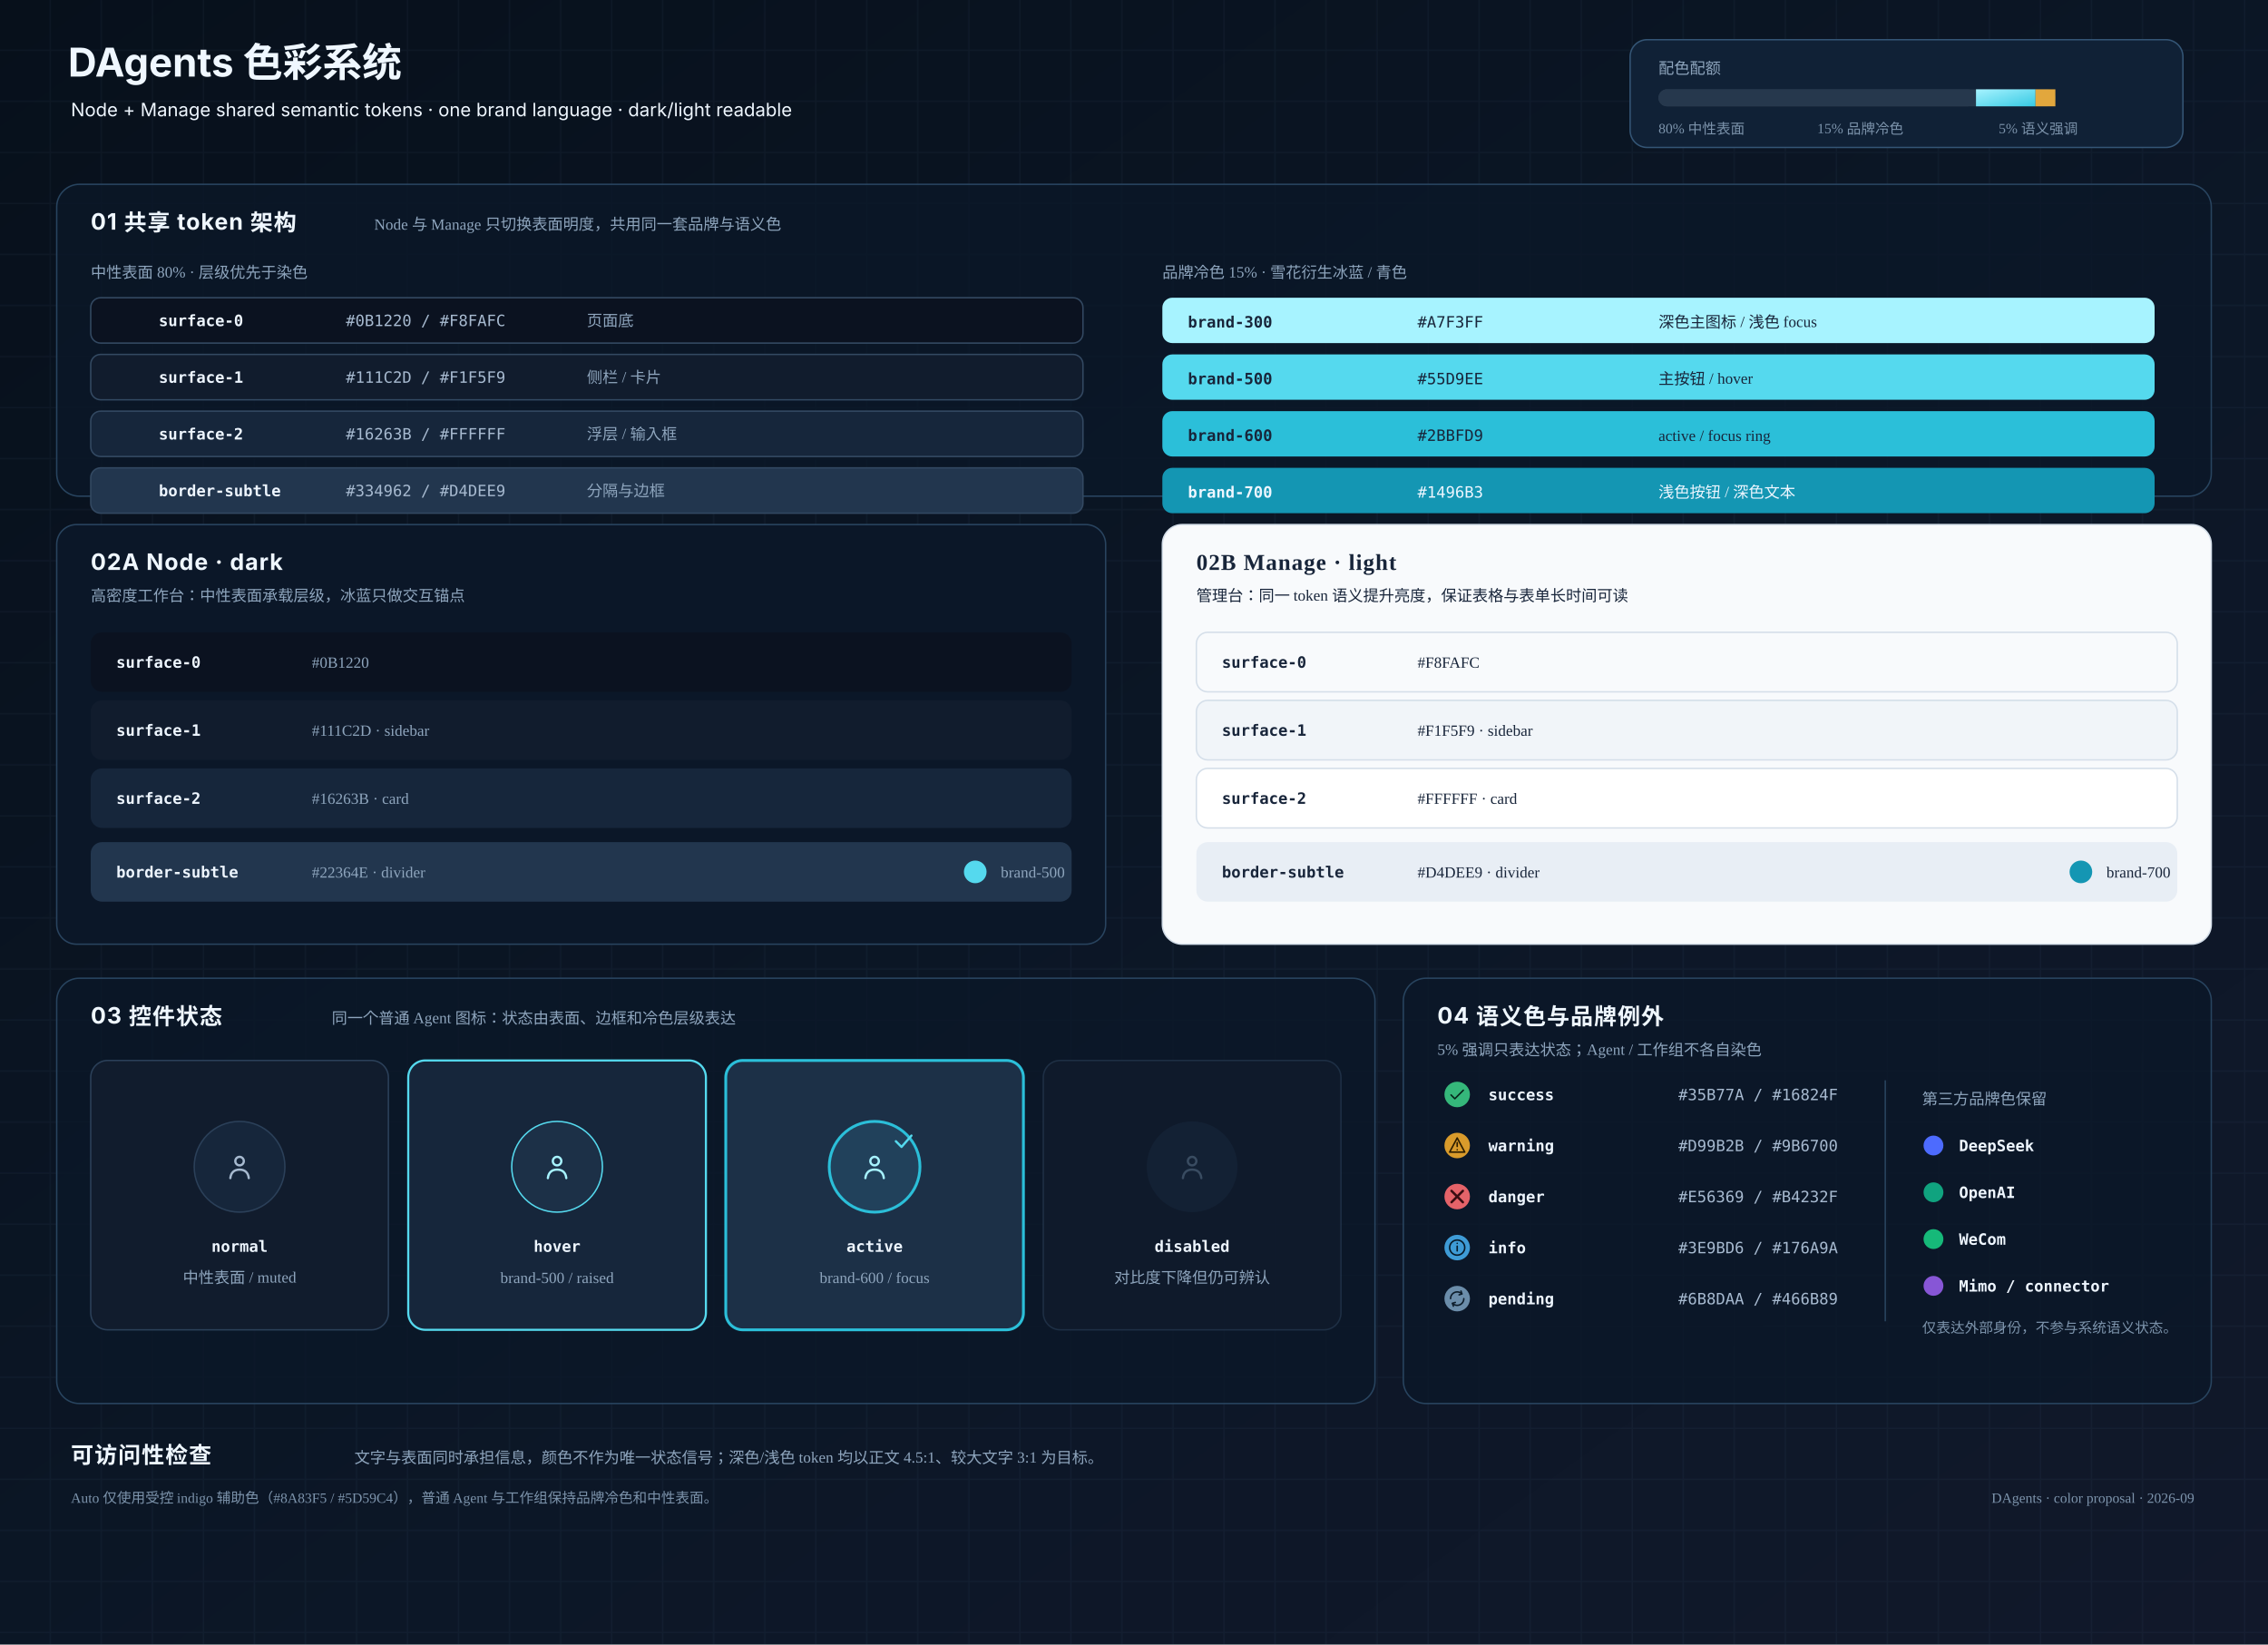
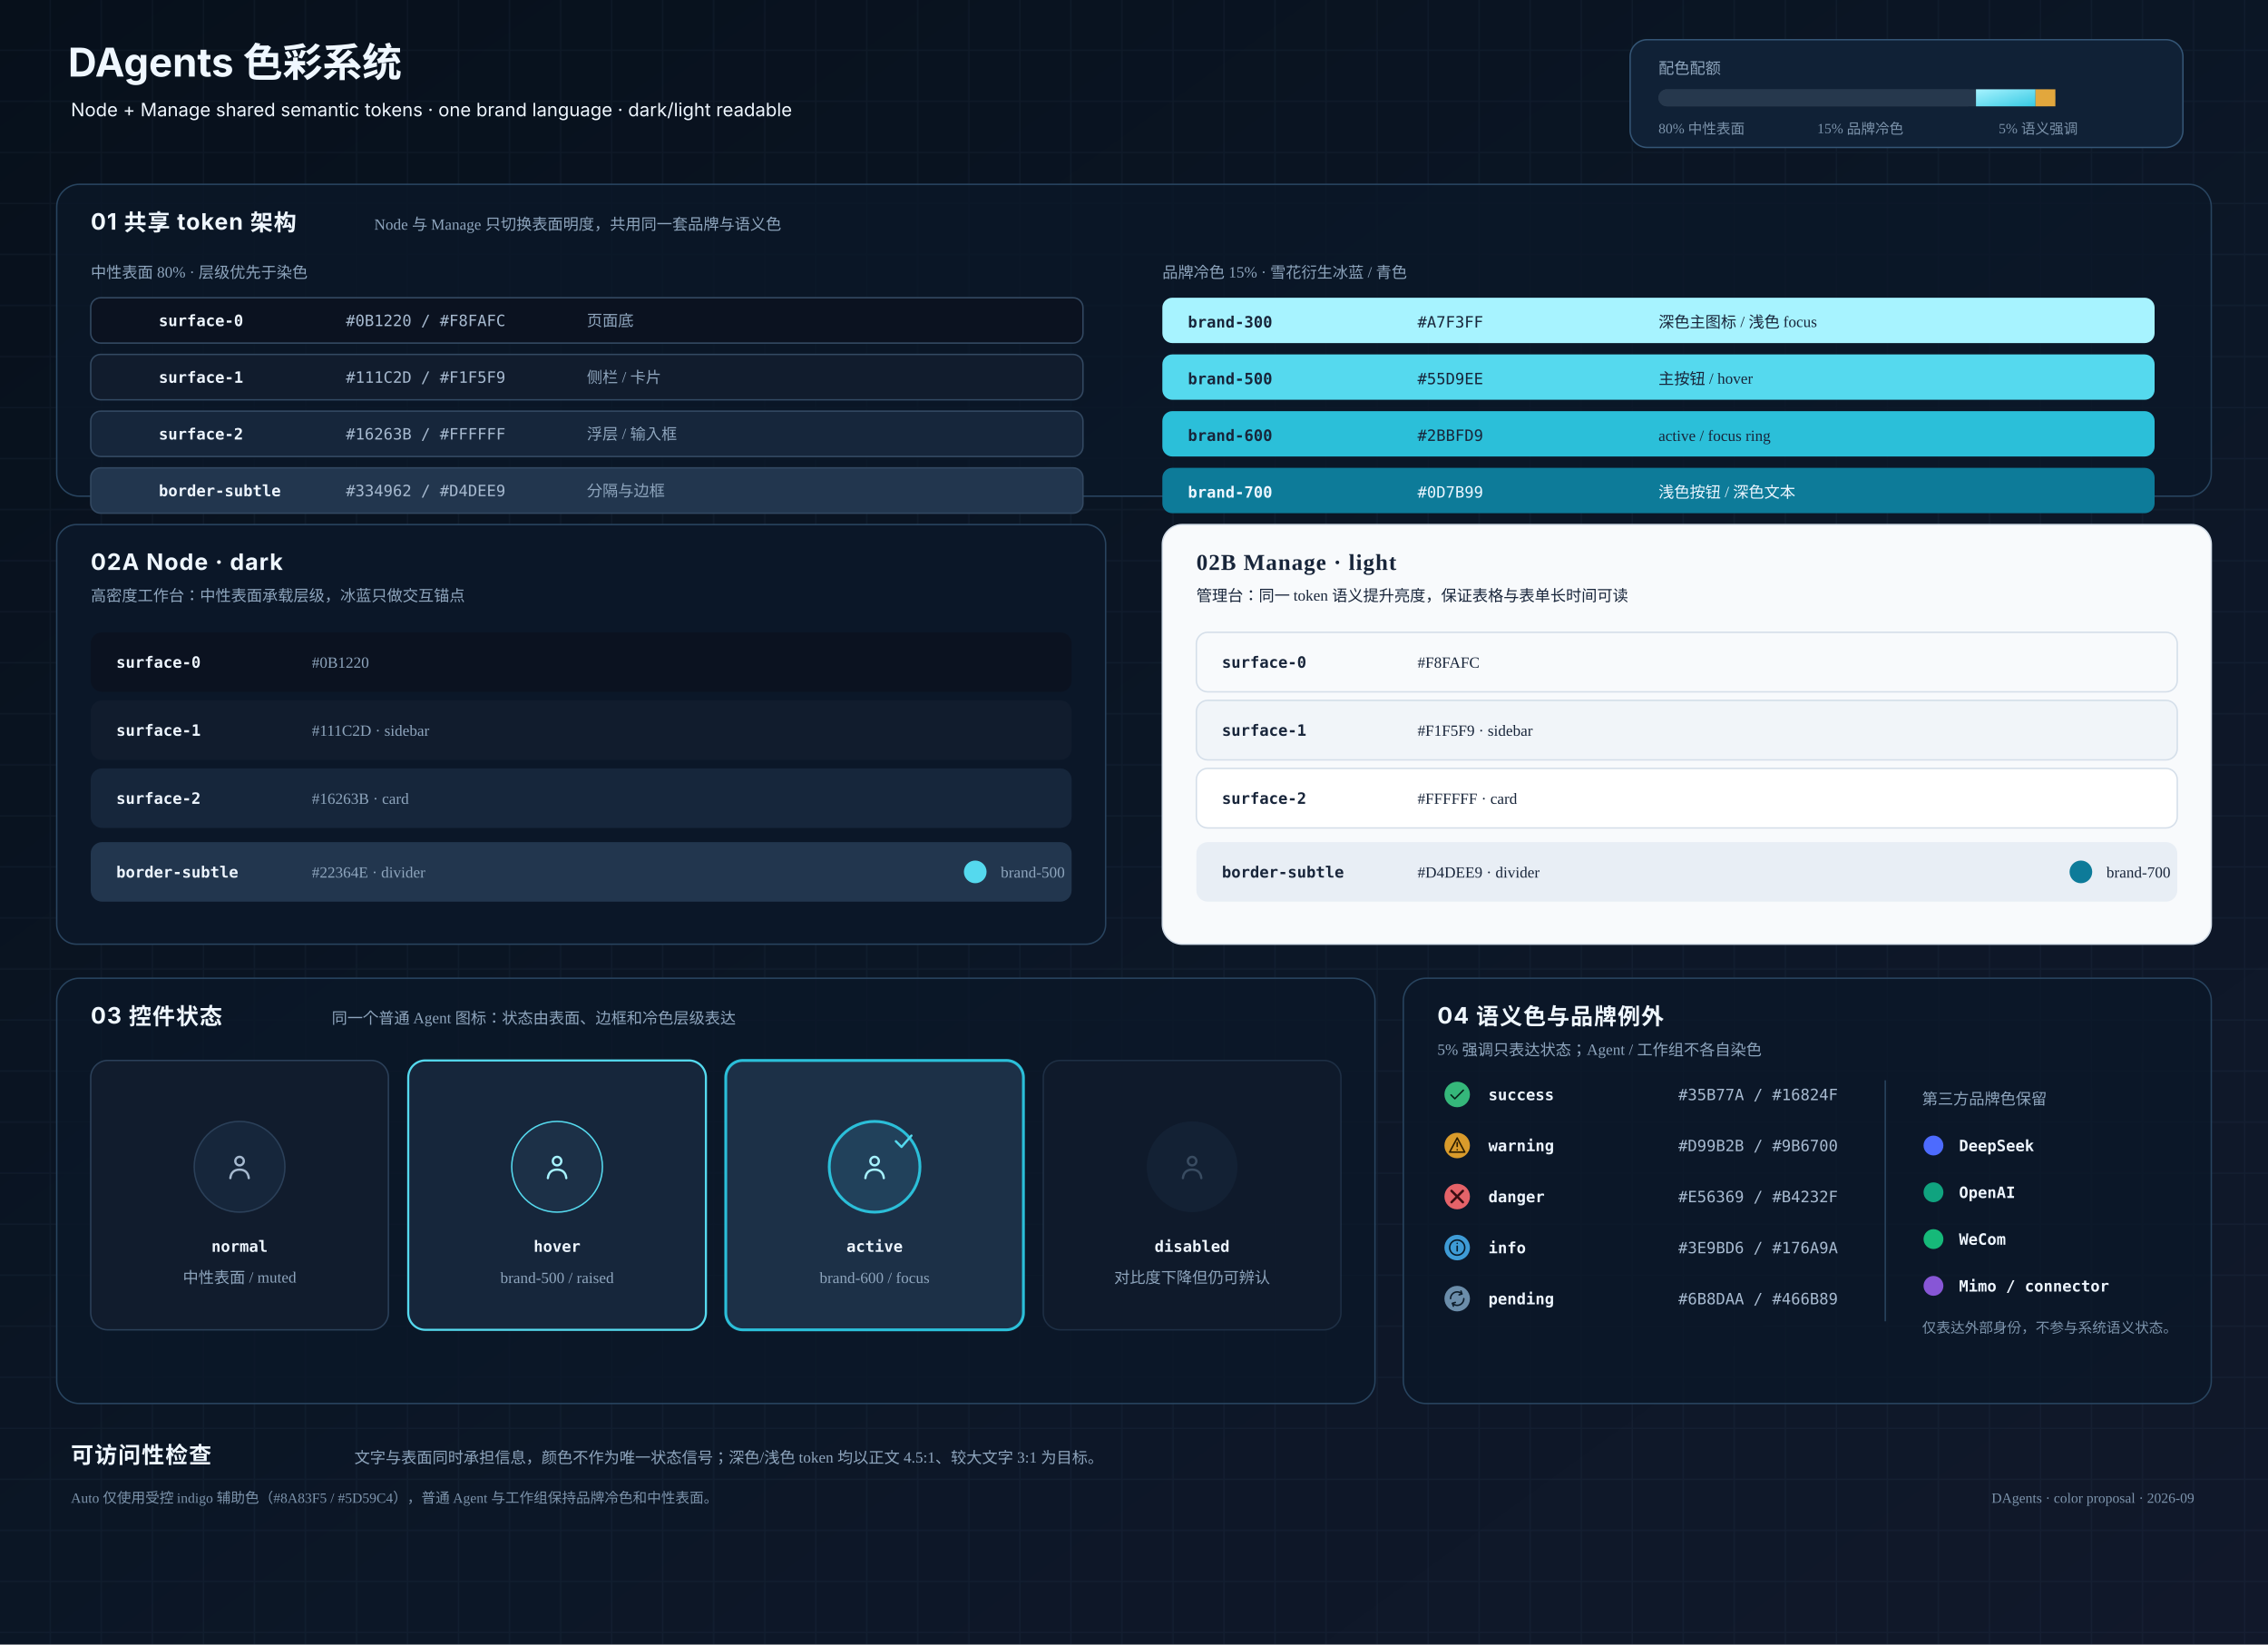
<svg xmlns="http://www.w3.org/2000/svg" width="1600" height="1160" viewBox="0 0 1600 1160" role="img" aria-labelledby="title desc">
  <defs>
    <linearGradient id="board" x1="0" y1="0" x2="1" y2="1">
      <stop stop-color="#07101b" />
      <stop offset=".58" stop-color="#0c1727" />
      <stop offset="1" stop-color="#11182a" />
    </linearGradient>
    <linearGradient id="ice" x1="0" y1="0" x2="1" y2="1">
      <stop stop-color="#a7f3ff" />
      <stop offset="1" stop-color="#36c9e3" />
    </linearGradient>
    <linearGradient id="indigo" x1="0" y1="0" x2="1" y2="1">
      <stop stop-color="#b3adff" />
      <stop offset="1" stop-color="#6e6adb" />
    </linearGradient>
    <pattern id="grain" width="36" height="36" patternUnits="userSpaceOnUse">
      <path d="M0 35.5h36M35.5 0v36" stroke="#7192bd" stroke-opacity=".055" />
    </pattern>
    <filter id="shadow" x="-20%" y="-20%" width="140%" height="150%">
      <feDropShadow dx="0" dy="8" stdDeviation="10" flood-color="#020611" flood-opacity=".30" />
    </filter>
    <style>
      .label{font-family:Inter,"Segoe UI","Microsoft YaHei",sans-serif;fill:#eff7ff}
      .title{font-size:16px;font-weight:750;letter-spacing:.04em}.note{font-size:11px;fill:#8ea5bd}
      .token{font:600 11px ui-monospace,SFMono-Regular,Consolas,monospace;fill:#eef6ff}.value{font:11px ui-monospace,SFMono-Regular,Consolas,monospace;fill:#a7bad0}
      .caption{font-size:11px;fill:#8ea5bd}.small{font-size:10px;fill:#7c93ab}.dark-text{fill:#18253a}.light-text{fill:#edf6ff}
      .icon{fill:none;stroke:currentColor;stroke-width:1.6;stroke-linecap:round;stroke-linejoin:round}.icon-fill{fill:currentColor;stroke:none}
    </style>
    <symbol id="i-snowflake" viewBox="0 0 24 24">
      <path class="icon" d="M12 3v18M4.2 7.5l15.6 9M4.2 16.5l15.6-9M8.5 5l3.5 2 3.5-2M8.5 19l3.5-2 3.5 2" />
      <path class="icon" d="m12 9.2 2.8 2.8-2.8 2.8-2.8-2.8Z" />
    </symbol>
    <symbol id="i-agent" viewBox="0 0 24 24">
      <circle class="icon" cx="12" cy="8" r="3" />
      <path class="icon" d="M5.5 20c.4-3.8 2.6-6 6.5-6s6.1 2.2 6.5 6" />
    </symbol>
    <symbol id="i-auto" viewBox="0 0 24 24">
      <ellipse class="icon" cx="12" cy="12" rx="8" ry="4" transform="rotate(-28 12 12)" />
      <circle class="icon" cx="12" cy="12" r="2" />
      <path class="icon" d="m18.2 5.5.6 2.2 2.1.7-2.1.7-.6 2.2-.7-2.2-2.1-.7 2.1-.7Z" />
    </symbol>
    <symbol id="i-check" viewBox="0 0 24 24">
      <path class="icon" d="m5.5 12.5 4 4 9-9" />
    </symbol>
    <symbol id="i-alert" viewBox="0 0 24 24">
      <path class="icon" d="m12 4 8 15H4Z" />
      <path class="icon" d="M12 9v4M12 16.5h.01" />
    </symbol>
    <symbol id="i-info" viewBox="0 0 24 24">
      <circle class="icon" cx="12" cy="12" r="8" />
      <path class="icon" d="M12 10.5v5M12 7.5h.01" />
    </symbol>
    <symbol id="i-loading" viewBox="0 0 24 24">
      <path class="icon" d="M19 12a7 7 0 0 1-12 5M5 12A7 7 0 0 1 17 7" />
      <path class="icon" d="m16 4 1 3-3 1M8 20l-1-3 3-1" />
    </symbol>
    <g id="panel-dark">
      <rect width="740" height="296" rx="14" fill="#0b1728" stroke="#29445f" />
    </g>
    <g id="panel-light">
      <rect width="740" height="296" rx="14" fill="#f8fafc" stroke="#d4dee9" />
    </g>
  </defs>
  <rect width="1600" height="1160" fill="url(#board)" />
  <rect width="1600" height="1160" fill="url(#grain)" />
  <text x="48" y="54" class="label" font-size="28" font-weight="750">DAgents 色彩系统</text>
  <text x="50" y="82" class="label" font-size="13" fill="#a4b9d0">Node + Manage shared semantic tokens · one brand language · dark/light readable</text>
  <g transform="translate(1150 28)">
    <rect width="390" height="76" rx="12" fill="#102136" stroke="#345575" />
    <text x="20" y="24" class="caption">配色配额</text>
    <rect x="20" y="35" width="280" height="12" rx="6" fill="#283a4d" />
    <rect x="20" y="35" width="224" height="12" rx="6" fill="#26384d" />
    <rect x="244" y="35" width="42" height="12" fill="url(#ice)" />
    <rect x="286" y="35" width="14" height="12" rx="0 6 6 0" fill="#e2a73d" />
    <text x="20" y="66" class="small">80% 中性表面</text>
    <text x="132" y="66" class="small">15% 品牌冷色</text>
    <text x="260" y="66" class="small">5% 语义强调</text>
  </g>
  <g transform="translate(40 130)">
    <rect width="1520" height="220" rx="16" fill="#0b1728" fill-opacity=".78" stroke="#28445f" />
    <text x="24" y="32" class="label title">01  共享 token 架构</text>
    <text x="224" y="32" class="note">Node 与 Manage 只切换表面明度，共用同一套品牌与语义色</text>
    <g transform="translate(24 50)">
      <text x="0" y="16" class="caption">中性表面 80% · 层级优先于染色</text>
      <rect x="0" y="30" width="700" height="32" rx="7" fill="#0b1220" stroke="#334962" />
      <rect x="12" y="39" width="24" height="14" rx="3" fill="#0b1220" />
      <text x="48" y="50" class="token">surface-0</text>
      <text x="180" y="50" class="value">#0B1220 / #F8FAFC</text>
      <text x="350" y="50" class="caption">页面底</text>
      <rect x="0" y="70" width="700" height="32" rx="7" fill="#111c2d" stroke="#334962" />
      <rect x="12" y="79" width="24" height="14" rx="3" fill="#111c2d" />
      <text x="48" y="90" class="token">surface-1</text>
      <text x="180" y="90" class="value">#111C2D / #F1F5F9</text>
      <text x="350" y="90" class="caption">侧栏 / 卡片</text>
      <rect x="0" y="110" width="700" height="32" rx="7" fill="#16263b" stroke="#334962" />
      <rect x="12" y="119" width="24" height="14" rx="3" fill="#16263b" />
      <text x="48" y="130" class="token">surface-2</text>
      <text x="180" y="130" class="value">#16263B / #FFFFFF</text>
      <text x="350" y="130" class="caption">浮层 / 输入框</text>
      <rect x="0" y="150" width="700" height="32" rx="7" fill="#22364e" stroke="#334962" />
      <rect x="12" y="159" width="24" height="14" rx="3" fill="#22364e" />
      <text x="48" y="170" class="token">border-subtle</text>
      <text x="180" y="170" class="value">#334962 / #D4DEE9</text>
      <text x="350" y="170" class="caption">分隔与边框</text>
    </g>
    <g transform="translate(780 50)">
      <text x="0" y="16" class="caption">品牌冷色 15% · 雪花衍生冰蓝 / 青色</text>
      <rect x="0" y="30" width="700" height="32" rx="7" fill="#a7f3ff" />
      <text x="18" y="51" class="token dark-text">brand-300</text>
      <text x="180" y="51" class="value dark-text">#A7F3FF</text>
      <text x="350" y="51" class="caption dark-text">深色主图标 / 浅色 focus</text>
      <rect x="0" y="70" width="700" height="32" rx="7" fill="#55d9ee" />
      <text x="18" y="91" class="token dark-text">brand-500</text>
      <text x="180" y="91" class="value dark-text">#55D9EE</text>
      <text x="350" y="91" class="caption dark-text">主按钮 / hover</text>
      <rect x="0" y="110" width="700" height="32" rx="7" fill="#2bbfd9" />
      <text x="18" y="131" class="token dark-text">brand-600</text>
      <text x="180" y="131" class="value dark-text">#2BBFD9</text>
      <text x="350" y="131" class="caption dark-text">active / focus ring</text>
-       <rect x="0" y="150" width="700" height="32" rx="7" fill="#1496b3" />
+       <rect x="0" y="150" width="700" height="32" rx="7" fill="#0d7b99" />
      <text x="18" y="171" class="token light-text">brand-700</text>
-       <text x="180" y="171" class="value light-text">#1496B3</text>
+       <text x="180" y="171" class="value light-text">#0D7B99</text>
      <text x="350" y="171" class="caption light-text">浅色按钮 / 深色文本</text>
    </g>
  </g>
  <g transform="translate(40 370)">
    <use href="#panel-dark" />
    <text x="24" y="32" class="label title">02A  Node · dark</text>
    <text x="24" y="54" class="note">高密度工作台：中性表面承载层级，冰蓝只做交互锚点</text>
    <rect x="24" y="76" width="692" height="42" rx="8" fill="#0b1220" />
    <text x="42" y="101" class="token">surface-0</text>
    <text x="180" y="101" class="caption">#0B1220</text>
    <rect x="24" y="124" width="692" height="42" rx="8" fill="#111c2d" />
    <text x="42" y="149" class="token">surface-1</text>
    <text x="180" y="149" class="caption">#111C2D · sidebar</text>
    <rect x="24" y="172" width="692" height="42" rx="8" fill="#16263b" />
    <text x="42" y="197" class="token">surface-2</text>
    <text x="180" y="197" class="caption">#16263B · card</text>
    <rect x="24" y="224" width="692" height="42" rx="8" fill="#22364e" />
    <text x="42" y="249" class="token">border-subtle</text>
    <text x="180" y="249" class="caption">#22364E · divider</text>
    <circle cx="648" cy="245" r="8" fill="#55d9ee" />
    <text x="666" y="249" class="caption">brand-500</text>
  </g>
  <g transform="translate(820 370)">
    <use href="#panel-light" />
    <text x="24" y="32" class="dark-text title">02B  Manage · light</text>
    <text x="24" y="54" class="dark-text note">管理台：同一 token 语义提升亮度，保证表格与表单长时间可读</text>
    <rect x="24" y="76" width="692" height="42" rx="8" fill="#f8fafc" stroke="#d4dee9" />
    <text x="42" y="101" class="dark-text token">surface-0</text>
    <text x="180" y="101" class="dark-text caption">#F8FAFC</text>
    <rect x="24" y="124" width="692" height="42" rx="8" fill="#f1f5f9" stroke="#d4dee9" />
    <text x="42" y="149" class="dark-text token">surface-1</text>
    <text x="180" y="149" class="dark-text caption">#F1F5F9 · sidebar</text>
    <rect x="24" y="172" width="692" height="42" rx="8" fill="#ffffff" stroke="#d4dee9" />
    <text x="42" y="197" class="dark-text token">surface-2</text>
    <text x="180" y="197" class="dark-text caption">#FFFFFF · card</text>
    <rect x="24" y="224" width="692" height="42" rx="8" fill="#e8eef5" />
    <text x="42" y="249" class="dark-text token">border-subtle</text>
    <text x="180" y="249" class="dark-text caption">#D4DEE9 · divider</text>
-     <circle cx="648" cy="245" r="8" fill="#1496b3" />
+     <circle cx="648" cy="245" r="8" fill="#0d7b99" />
    <text x="666" y="249" class="dark-text caption">brand-700</text>
  </g>
  <g transform="translate(40 690)">
    <rect width="930" height="300" rx="16" fill="#0b1728" fill-opacity=".78" stroke="#28445f" />
    <text x="24" y="32" class="label title">03  控件状态</text>
    <text x="194" y="32" class="note">同一个普通 Agent 图标：状态由表面、边框和冷色层级表达</text>
    <g transform="translate(24 58)">
      <rect width="210" height="190" rx="12" fill="#111c2d" stroke="#2b4059" />
      <circle cx="105" cy="75" r="32" fill="#16263b" stroke="#2b4059" />
      <use href="#i-agent" x="93" y="63" width="24" height="24" style="color:#a7bad0" />
      <text x="105" y="135" text-anchor="middle" class="token">normal</text>
      <text x="105" y="157" text-anchor="middle" class="caption">中性表面 / muted</text>
    </g>
    <g transform="translate(248 58)">
      <rect width="210" height="190" rx="12" fill="#16263b" stroke="#55d9ee" stroke-width="1.5" />
      <circle cx="105" cy="75" r="32" fill="#1c3047" stroke="#55d9ee" />
      <use href="#i-agent" x="93" y="63" width="24" height="24" style="color:#a7f3ff" />
      <text x="105" y="135" text-anchor="middle" class="token">hover</text>
      <text x="105" y="157" text-anchor="middle" class="caption">brand-500 / raised</text>
    </g>
    <g transform="translate(472 58)">
      <rect width="210" height="190" rx="12" fill="#1c3047" stroke="#2bbfd9" stroke-width="2" />
      <circle cx="105" cy="75" r="32" fill="#21415b" stroke="#2bbfd9" stroke-width="2" />
      <use href="#i-agent" x="93" y="63" width="24" height="24" style="color:#a7f3ff" />
      <path d="m120 57 4 4 7-8" fill="none" stroke="#55d9ee" stroke-width="1.6" stroke-linecap="round" stroke-linejoin="round" />
      <text x="105" y="135" text-anchor="middle" class="token">active</text>
      <text x="105" y="157" text-anchor="middle" class="caption">brand-600 / focus</text>
    </g>
    <g transform="translate(696 58)">
      <rect width="210" height="190" rx="12" fill="#111c2d" stroke="#2b4059" opacity=".58" />
      <circle cx="105" cy="75" r="32" fill="#16263b" opacity=".58" />
      <use href="#i-agent" x="93" y="63" width="24" height="24" style="color:#556b82;opacity:.58" />
      <text x="105" y="135" text-anchor="middle" class="token" fill="#71869e">disabled</text>
      <text x="105" y="157" text-anchor="middle" class="caption">对比度下降但仍可辨认</text>
    </g>
  </g>
  <g transform="translate(990 690)">
    <rect width="570" height="300" rx="16" fill="#0b1728" fill-opacity=".78" stroke="#28445f" />
    <text x="24" y="32" class="label title">04  语义色与品牌例外</text>
    <text x="24" y="54" class="note">5% 强调只表达状态；Agent / 工作组不各自染色</text>
    <g transform="translate(24 70)">
      <circle cx="14" cy="12" r="9" fill="#35b77a" />
      <use href="#i-check" x="6" y="4" width="16" height="16" style="color:#06251a" />
      <text x="36" y="16" class="token">success</text>
      <text x="170" y="16" class="value">#35B77A / #16824F</text>
    </g>
    <g transform="translate(24 106)">
      <circle cx="14" cy="12" r="9" fill="#d99b2b" />
      <use href="#i-alert" x="6" y="4" width="16" height="16" style="color:#2c1d00" />
      <text x="36" y="16" class="token">warning</text>
      <text x="170" y="16" class="value">#D99B2B / #9B6700</text>
    </g>
    <g transform="translate(24 142)">
      <circle cx="14" cy="12" r="9" fill="#e56369" />
      <path d="m10 8 8 8M18 8l-8 8" stroke="#3a0d12" stroke-width="1.7" stroke-linecap="round" />
      <text x="36" y="16" class="token">danger</text>
      <text x="170" y="16" class="value">#E56369 / #B4232F</text>
    </g>
    <g transform="translate(24 178)">
      <circle cx="14" cy="12" r="9" fill="#3e9bd6" />
      <use href="#i-info" x="6" y="4" width="16" height="16" style="color:#071a29" />
      <text x="36" y="16" class="token">info</text>
      <text x="170" y="16" class="value">#3E9BD6 / #176A9A</text>
    </g>
    <g transform="translate(24 214)">
      <circle cx="14" cy="12" r="9" fill="#6b8daa" />
      <use href="#i-loading" x="6" y="4" width="16" height="16" style="color:#0d1d2b" />
      <text x="36" y="16" class="token">pending</text>
      <text x="170" y="16" class="value">#6B8DAA / #466B89</text>
    </g>
    <path d="M340 72v170" stroke="#29445f" />
    <text x="366" y="89" class="caption">第三方品牌色保留</text>
    <circle cx="374" cy="118" r="7" fill="#4d6bfe" />
    <text x="392" y="122" class="token">DeepSeek</text>
    <circle cx="374" cy="151" r="7" fill="#10a37f" />
    <text x="392" y="155" class="token">OpenAI</text>
    <circle cx="374" cy="184" r="7" fill="#16b979" />
    <text x="392" y="188" class="token">WeCom</text>
    <circle cx="374" cy="217" r="7" fill="#8756d6" />
    <text x="392" y="221" class="token">Mimo / connector</text>
    <text x="366" y="250" class="small">仅表达外部身份，不参与系统语义状态。</text>
  </g>
  <text x="50" y="1032" class="label title">可访问性检查</text>
  <text x="250" y="1032" class="note">文字与表面同时承担信息，颜色不作为唯一状态信号；深色/浅色 token 均以正文 4.5:1、较大文字 3:1 为目标。</text>
  <text x="50" y="1060" class="small">Auto 仅使用受控 indigo 辅助色（#8A83F5 / #5D59C4），普通 Agent 与工作组保持品牌冷色和中性表面。</text>
  <text x="1548" y="1060" text-anchor="end" class="small">DAgents · color proposal · 2026-09</text>
</svg>
